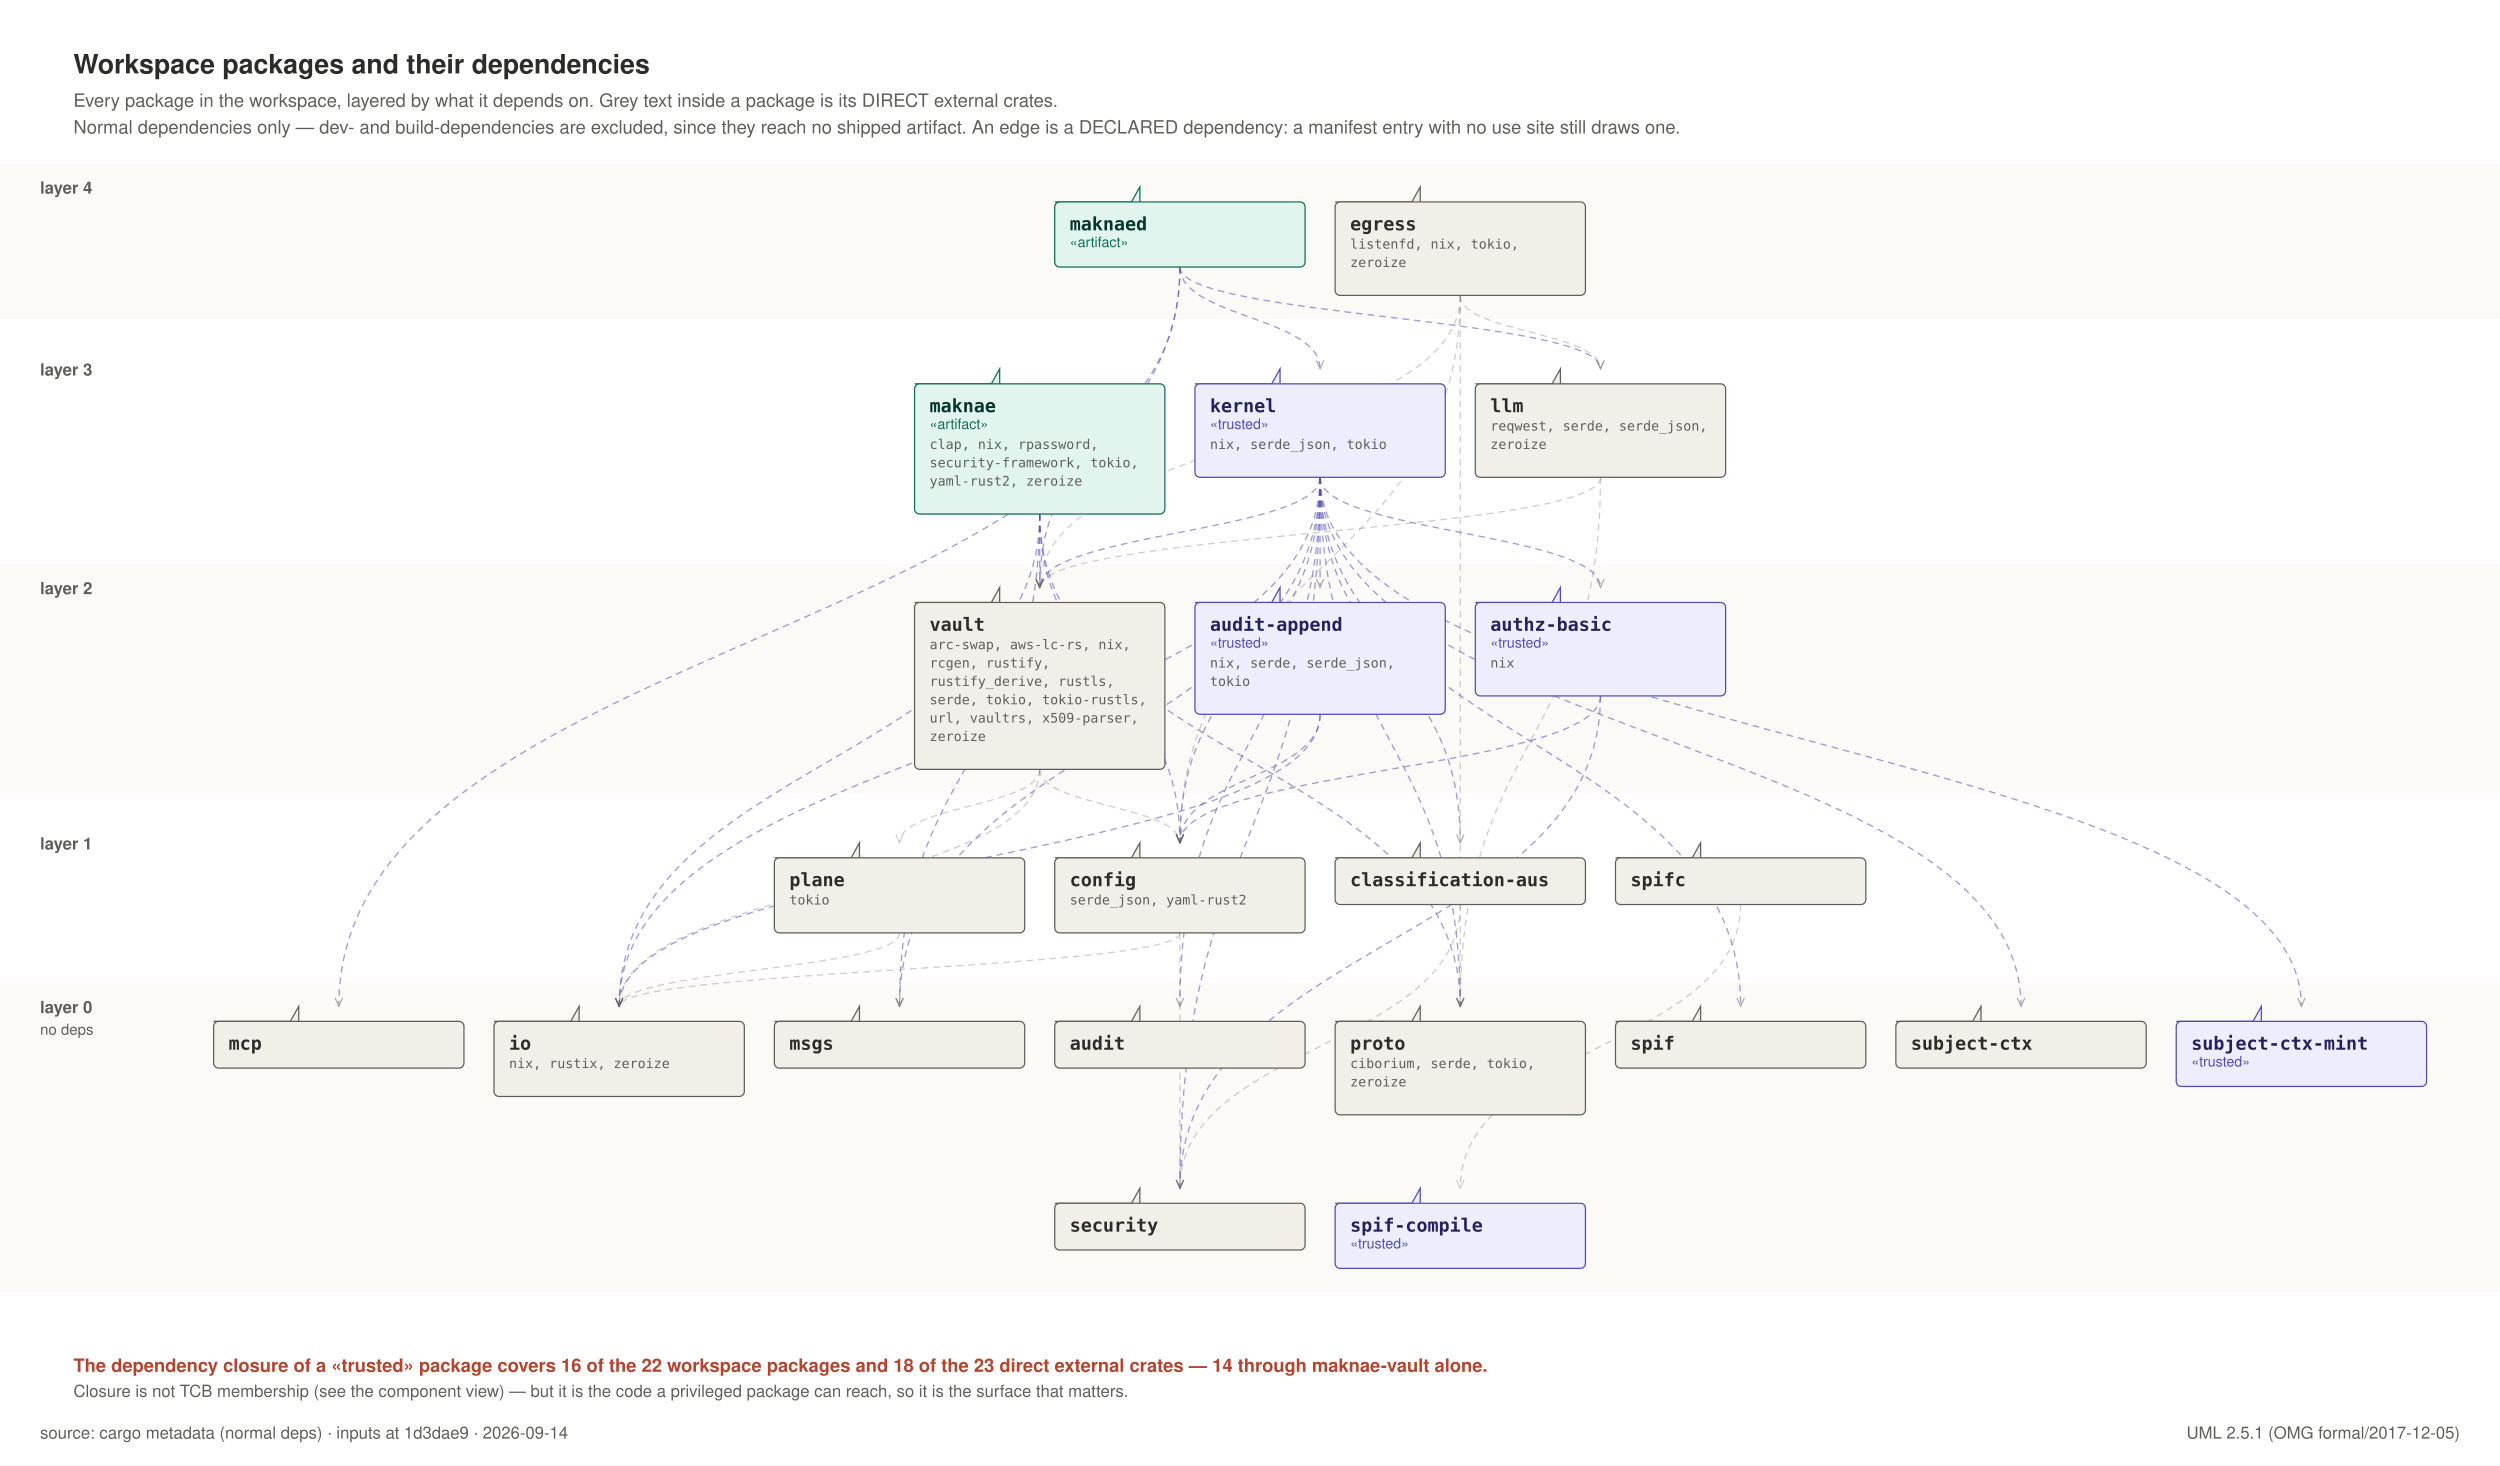
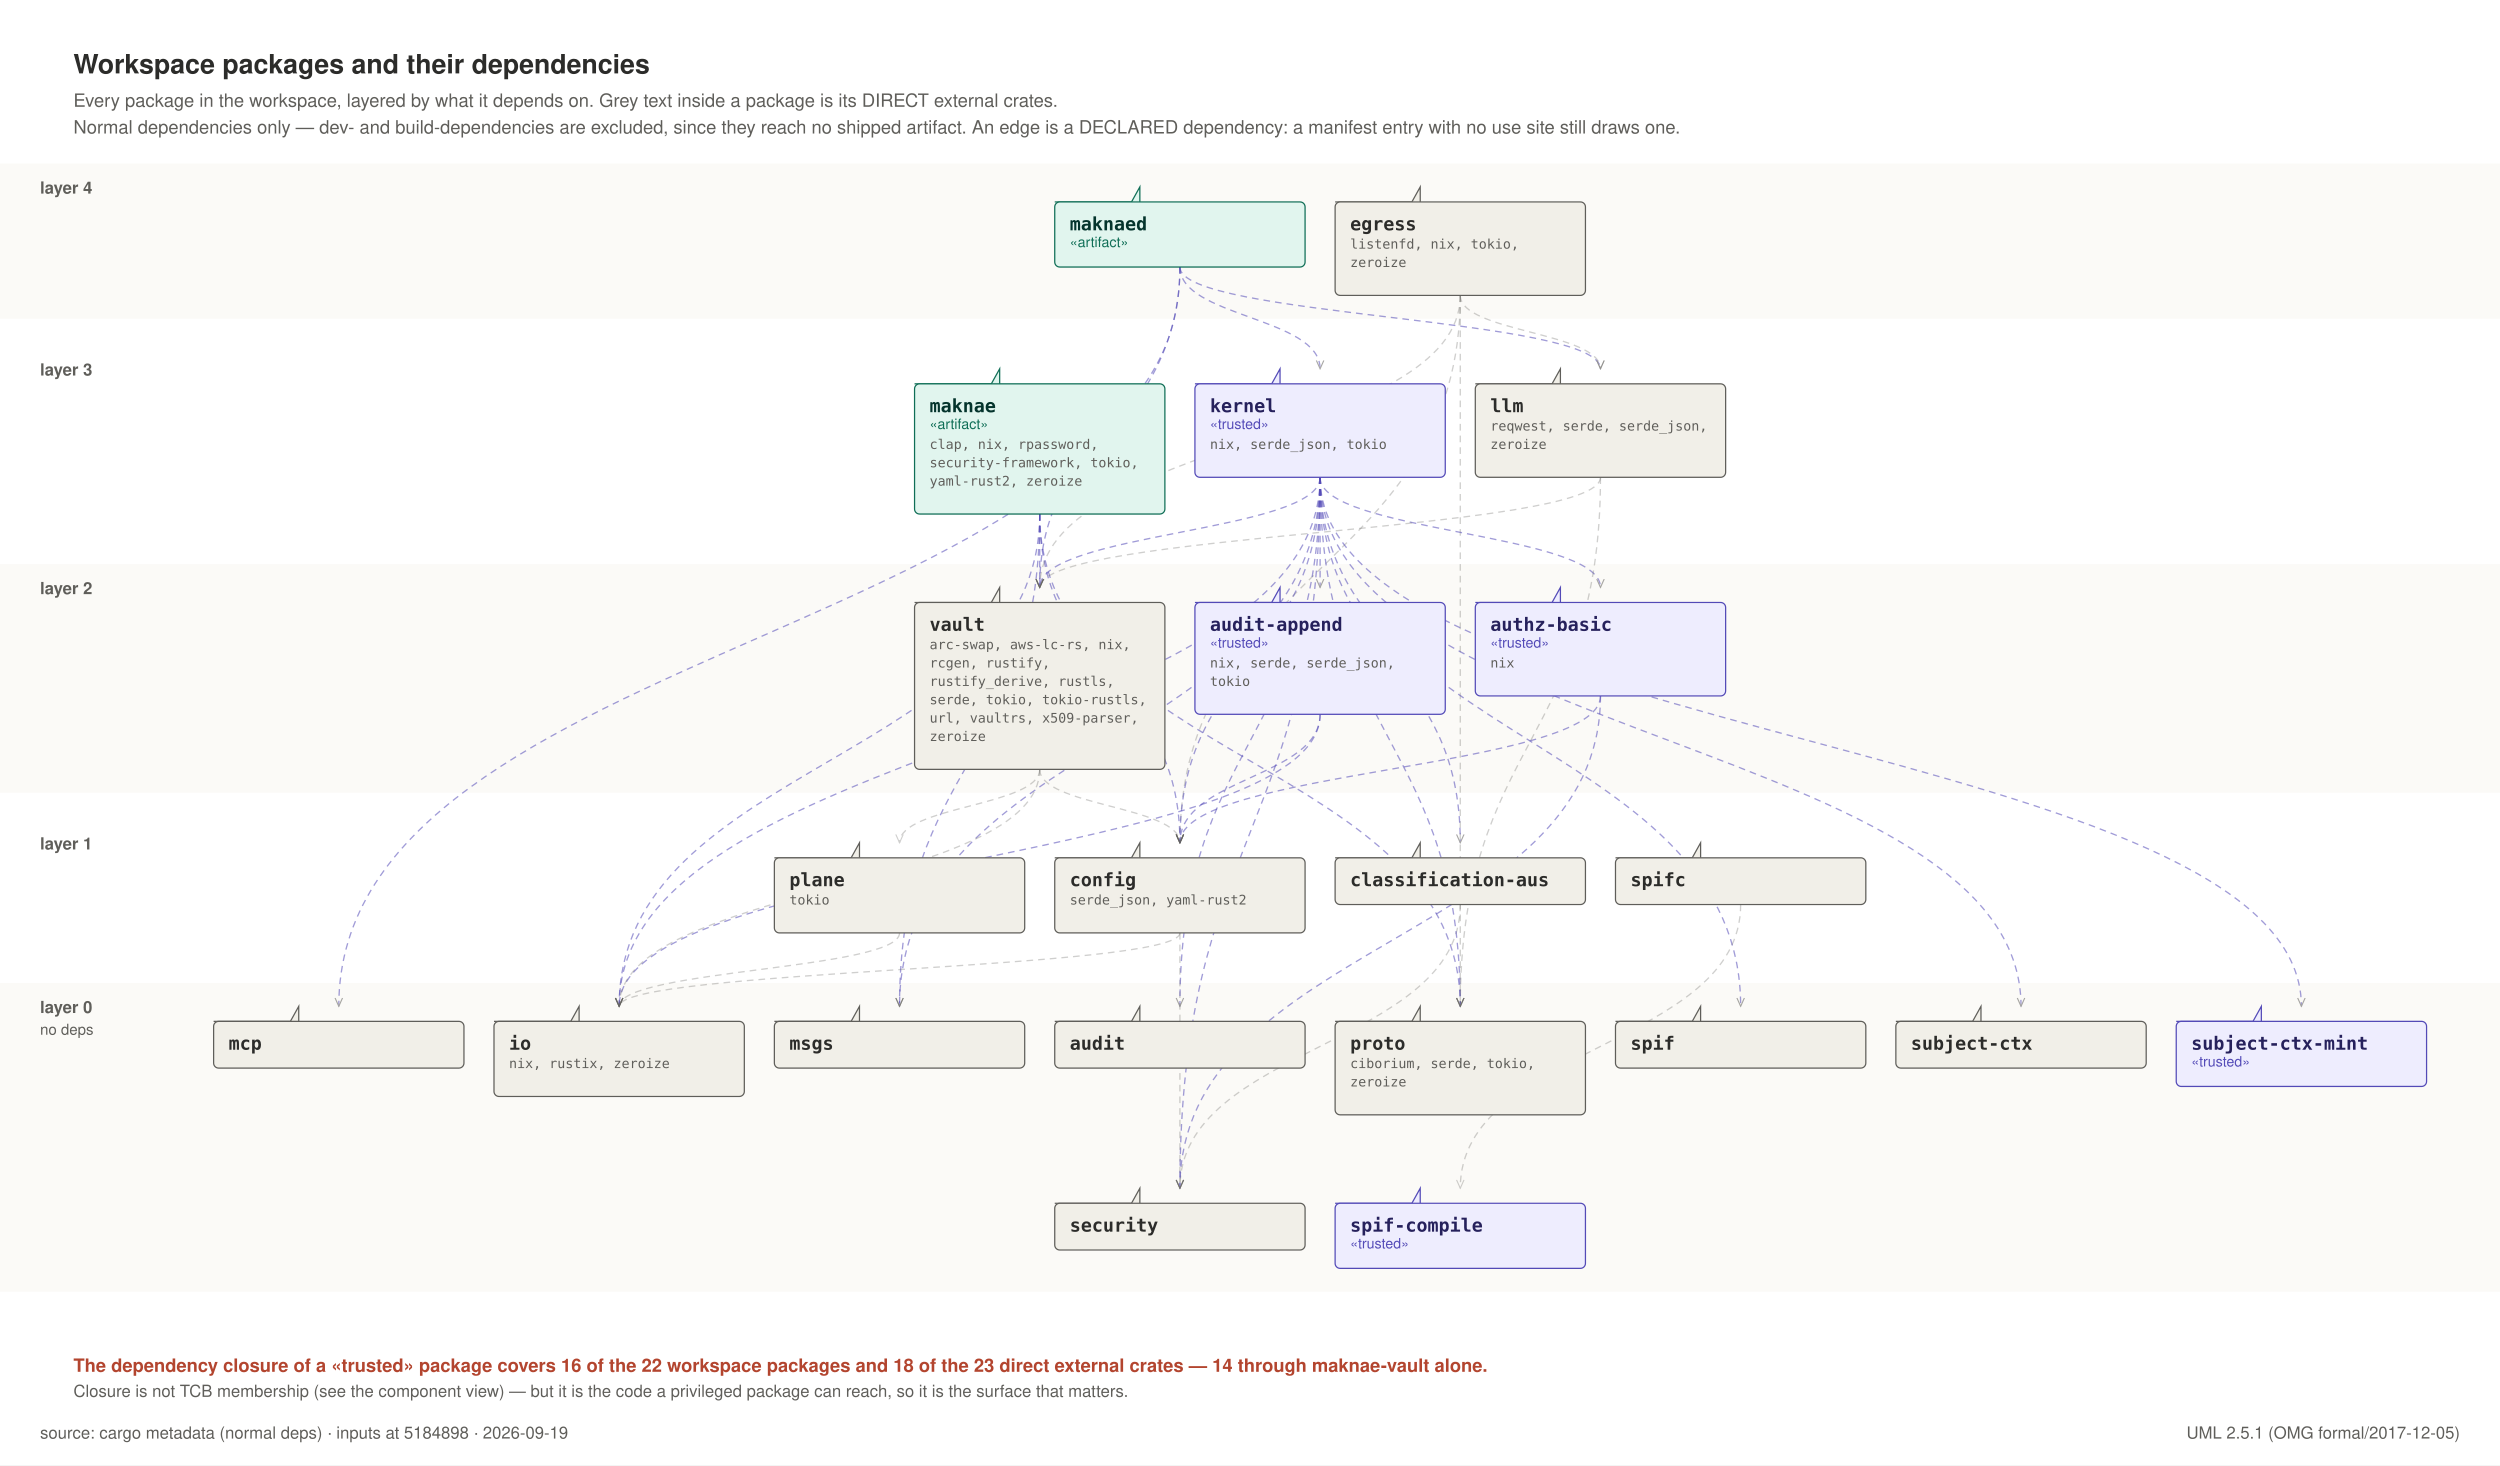
<svg xmlns="http://www.w3.org/2000/svg" width="1498" height="878" viewBox="0 0 1498 878" role="img">
  <rect x="0" y="0" width="1498" height="878" fill="#FFFFFF" />
  <text x="44" y="44" text-anchor="start" font-family="Helvetica, Arial, sans-serif" font-size="16" font-weight="600" fill="#2C2C2A">Workspace packages and their dependencies</text>
  <text x="44" y="64" text-anchor="start" font-family="Helvetica, Arial, sans-serif" font-size="11" font-weight="400" fill="#5F5E5A">Every package in the workspace, layered by what it depends on. Grey text inside a package is its DIRECT external crates.</text>
  <text x="44" y="80" text-anchor="start" font-family="Helvetica, Arial, sans-serif" font-size="11" font-weight="400" fill="#5F5E5A">Normal dependencies only — dev- and build-dependencies are excluded, since they reach no shipped artifact. An edge is a DECLARED dependency: a manifest entry with no use site still draws one.</text>
  <rect x="0" y="98" width="1498" height="93" fill="#FBFAF7" />
  <text x="24" y="116" text-anchor="start" font-family="Helvetica, Arial, sans-serif" font-size="10" font-weight="600" fill="#5F5E5A">layer 4</text>
  <rect x="0" y="207" width="1498" height="115" fill="#FFFFFF" />
  <text x="24" y="225" text-anchor="start" font-family="Helvetica, Arial, sans-serif" font-size="10" font-weight="600" fill="#5F5E5A">layer 3</text>
  <rect x="0" y="338" width="1498" height="137" fill="#FBFAF7" />
  <text x="24" y="356" text-anchor="start" font-family="Helvetica, Arial, sans-serif" font-size="10" font-weight="600" fill="#5F5E5A">layer 2</text>
  <rect x="0" y="491" width="1498" height="82" fill="#FFFFFF" />
  <text x="24" y="509" text-anchor="start" font-family="Helvetica, Arial, sans-serif" font-size="10" font-weight="600" fill="#5F5E5A">layer 1</text>
  <rect x="0" y="589" width="1498" height="185" fill="#FBFAF7" />
  <text x="24" y="607" text-anchor="start" font-family="Helvetica, Arial, sans-serif" font-size="10" font-weight="600" fill="#5F5E5A">layer 0</text>
  <text x="24" y="620" text-anchor="start" font-family="Helvetica, Arial, sans-serif" font-size="9" font-weight="400" fill="#5F5E5A">no deps</text>
  <defs>
    <marker id="dep" viewBox="0 0 10 10" refX="9" refY="5" markerWidth="7" markerHeight="7" orient="auto-start-reverse">
      <path d="M 0 1 L 9 5 L 0 9" fill="none" stroke="#5F5E5A" stroke-width="1.2" />
    </marker>
  </defs>
  <path d="M 623 308 C 623 406 707 406 707 505" fill="none" stroke="#534AB7" stroke-width="0.8" stroke-dasharray="4 3" opacity="0.55" marker-end="url(#dep)" />
  <path d="M 623 308 C 623 456 371 456 371 603" fill="none" stroke="#534AB7" stroke-width="0.8" stroke-dasharray="4 3" opacity="0.55" marker-end="url(#dep)" />
  <path d="M 623 308 C 623 456 539 456 539 603" fill="none" stroke="#534AB7" stroke-width="0.8" stroke-dasharray="4 3" opacity="0.55" marker-end="url(#dep)" />
  <path d="M 623 308 C 623 456 875 456 875 603" fill="none" stroke="#534AB7" stroke-width="0.8" stroke-dasharray="4 3" opacity="0.55" marker-end="url(#dep)" />
  <path d="M 623 308 C 623 330 623 330 623 352" fill="none" stroke="#534AB7" stroke-width="0.8" stroke-dasharray="4 3" opacity="0.55" marker-end="url(#dep)" />
  <path d="M 791 428 C 791 466 707 466 707 505" fill="none" stroke="#534AB7" stroke-width="0.8" stroke-dasharray="4 3" opacity="0.55" marker-end="url(#dep)" />
  <path d="M 791 428 C 791 516 371 516 371 603" fill="none" stroke="#534AB7" stroke-width="0.8" stroke-dasharray="4 3" opacity="0.55" marker-end="url(#dep)" />
  <path d="M 959 417 C 959 461 707 461 707 505" fill="none" stroke="#534AB7" stroke-width="0.8" stroke-dasharray="4 3" opacity="0.55" marker-end="url(#dep)" />
  <path d="M 959 417 C 959 564 707 564 707 712" fill="none" stroke="#534AB7" stroke-width="0.8" stroke-dasharray="4 3" opacity="0.55" marker-end="url(#dep)" />
  <path d="M 875 542 C 875 627 707 627 707 712" fill="none" stroke="#5F5E5A" stroke-width="0.8" stroke-dasharray="4 3" opacity="0.3" marker-end="url(#dep)" />
  <path d="M 707 559 C 707 581 371 581 371 603" fill="none" stroke="#5F5E5A" stroke-width="0.8" stroke-dasharray="4 3" opacity="0.3" marker-end="url(#dep)" />
  <path d="M 707 559 C 707 636 707 636 707 712" fill="none" stroke="#5F5E5A" stroke-width="0.8" stroke-dasharray="4 3" opacity="0.3" marker-end="url(#dep)" />
  <path d="M 875 177 C 875 341 707 341 707 505" fill="none" stroke="#5F5E5A" stroke-width="0.8" stroke-dasharray="4 3" opacity="0.3" marker-end="url(#dep)" />
  <path d="M 875 177 C 875 199 959 199 959 221" fill="none" stroke="#5F5E5A" stroke-width="0.8" stroke-dasharray="4 3" opacity="0.3" marker-end="url(#dep)" />
  <path d="M 875 177 C 875 390 875 390 875 603" fill="none" stroke="#5F5E5A" stroke-width="0.8" stroke-dasharray="4 3" opacity="0.3" marker-end="url(#dep)" />
  <path d="M 875 177 C 875 264 623 264 623 352" fill="none" stroke="#5F5E5A" stroke-width="0.8" stroke-dasharray="4 3" opacity="0.3" marker-end="url(#dep)" />
  <path d="M 791 286 C 791 444 707 444 707 603" fill="none" stroke="#534AB7" stroke-width="0.8" stroke-dasharray="4 3" opacity="0.55" marker-end="url(#dep)" />
  <path d="M 791 286 C 791 319 791 319 791 352" fill="none" stroke="#534AB7" stroke-width="0.8" stroke-dasharray="4 3" opacity="0.55" marker-end="url(#dep)" />
  <path d="M 791 286 C 791 319 959 319 959 352" fill="none" stroke="#534AB7" stroke-width="0.8" stroke-dasharray="4 3" opacity="0.55" marker-end="url(#dep)" />
  <path d="M 791 286 C 791 396 875 396 875 505" fill="none" stroke="#534AB7" stroke-width="0.8" stroke-dasharray="4 3" opacity="0.55" marker-end="url(#dep)" />
  <path d="M 791 286 C 791 396 707 396 707 505" fill="none" stroke="#534AB7" stroke-width="0.8" stroke-dasharray="4 3" opacity="0.55" marker-end="url(#dep)" />
  <path d="M 791 286 C 791 444 371 444 371 603" fill="none" stroke="#534AB7" stroke-width="0.8" stroke-dasharray="4 3" opacity="0.55" marker-end="url(#dep)" />
  <path d="M 791 286 C 791 444 539 444 539 603" fill="none" stroke="#534AB7" stroke-width="0.8" stroke-dasharray="4 3" opacity="0.55" marker-end="url(#dep)" />
  <path d="M 791 286 C 791 444 875 444 875 603" fill="none" stroke="#534AB7" stroke-width="0.8" stroke-dasharray="4 3" opacity="0.55" marker-end="url(#dep)" />
  <path d="M 791 286 C 791 499 707 499 707 712" fill="none" stroke="#534AB7" stroke-width="0.8" stroke-dasharray="4 3" opacity="0.55" marker-end="url(#dep)" />
  <path d="M 791 286 C 791 444 1043 444 1043 603" fill="none" stroke="#534AB7" stroke-width="0.8" stroke-dasharray="4 3" opacity="0.55" marker-end="url(#dep)" />
  <path d="M 791 286 C 791 444 1211 444 1211 603" fill="none" stroke="#534AB7" stroke-width="0.8" stroke-dasharray="4 3" opacity="0.55" marker-end="url(#dep)" />
  <path d="M 791 286 C 791 444 1379 444 1379 603" fill="none" stroke="#534AB7" stroke-width="0.8" stroke-dasharray="4 3" opacity="0.55" marker-end="url(#dep)" />
  <path d="M 791 286 C 791 319 623 319 623 352" fill="none" stroke="#534AB7" stroke-width="0.8" stroke-dasharray="4 3" opacity="0.55" marker-end="url(#dep)" />
  <path d="M 959 286 C 959 444 875 444 875 603" fill="none" stroke="#5F5E5A" stroke-width="0.8" stroke-dasharray="4 3" opacity="0.3" marker-end="url(#dep)" />
  <path d="M 959 286 C 959 319 623 319 623 352" fill="none" stroke="#5F5E5A" stroke-width="0.8" stroke-dasharray="4 3" opacity="0.3" marker-end="url(#dep)" />
  <path d="M 539 559 C 539 581 371 581 371 603" fill="none" stroke="#5F5E5A" stroke-width="0.8" stroke-dasharray="4 3" opacity="0.3" marker-end="url(#dep)" />
  <path d="M 1043 542 C 1043 627 875 627 875 712" fill="none" stroke="#5F5E5A" stroke-width="0.8" stroke-dasharray="4 3" opacity="0.3" marker-end="url(#dep)" />
  <path d="M 623 461 C 623 483 707 483 707 505" fill="none" stroke="#5F5E5A" stroke-width="0.8" stroke-dasharray="4 3" opacity="0.3" marker-end="url(#dep)" />
  <path d="M 623 461 C 623 532 371 532 371 603" fill="none" stroke="#5F5E5A" stroke-width="0.8" stroke-dasharray="4 3" opacity="0.3" marker-end="url(#dep)" />
  <path d="M 623 461 C 623 483 539 483 539 505" fill="none" stroke="#5F5E5A" stroke-width="0.8" stroke-dasharray="4 3" opacity="0.3" marker-end="url(#dep)" />
  <path d="M 707 160 C 707 190 791 190 791 221" fill="none" stroke="#534AB7" stroke-width="0.8" stroke-dasharray="4 3" opacity="0.55" marker-end="url(#dep)" />
  <path d="M 707 160 C 707 190 959 190 959 221" fill="none" stroke="#534AB7" stroke-width="0.8" stroke-dasharray="4 3" opacity="0.55" marker-end="url(#dep)" />
  <path d="M 707 160 C 707 382 203 382 203 603" fill="none" stroke="#534AB7" stroke-width="0.8" stroke-dasharray="4 3" opacity="0.55" marker-end="url(#dep)" />
  <path d="M 707 160 C 707 256 623 256 623 352" fill="none" stroke="#534AB7" stroke-width="0.8" stroke-dasharray="4 3" opacity="0.55" marker-end="url(#dep)" />
  <path d="M 632.0 121 h 46 l 5 -9 h 0 v 9" fill="#E1F5EE" stroke="#0F6E56" stroke-width="0.75" />
  <rect x="632.0" y="121" width="150" height="39" rx="3" fill="#E1F5EE" stroke="#0F6E56" stroke-width="0.75" />
  <text x="641.0" y="138" text-anchor="start" font-family="ui-monospace, SFMono-Regular, Menlo, monospace" font-size="11" font-weight="600" fill="#04342C">maknaed</text>
  <text x="641.0" y="148" text-anchor="start" font-family="Helvetica, Arial, sans-serif" font-size="8.5" font-weight="400" fill="#0F6E56">«artifact»</text>
  <path d="M 800.0 121 h 46 l 5 -9 h 0 v 9" fill="#F1EFE8" stroke="#5F5E5A" stroke-width="0.75" />
  <rect x="800.0" y="121" width="150" height="56" rx="3" fill="#F1EFE8" stroke="#5F5E5A" stroke-width="0.75" />
  <text x="809.0" y="138" text-anchor="start" font-family="ui-monospace, SFMono-Regular, Menlo, monospace" font-size="11" font-weight="600" fill="#2C2C2A">egress</text>
  <text x="809.0" y="149" text-anchor="start" font-family="ui-monospace, SFMono-Regular, Menlo, monospace" font-size="8" font-weight="400" fill="#5F5E5A">listenfd, nix, tokio,</text>
  <text x="809.0" y="160" text-anchor="start" font-family="ui-monospace, SFMono-Regular, Menlo, monospace" font-size="8" font-weight="400" fill="#5F5E5A">zeroize</text>
  <path d="M 548.0 230 h 46 l 5 -9 h 0 v 9" fill="#E1F5EE" stroke="#0F6E56" stroke-width="0.75" />
  <rect x="548.0" y="230" width="150" height="78" rx="3" fill="#E1F5EE" stroke="#0F6E56" stroke-width="0.75" />
  <text x="557.0" y="247" text-anchor="start" font-family="ui-monospace, SFMono-Regular, Menlo, monospace" font-size="11" font-weight="600" fill="#04342C">maknae</text>
  <text x="557.0" y="257" text-anchor="start" font-family="Helvetica, Arial, sans-serif" font-size="8.5" font-weight="400" fill="#0F6E56">«artifact»</text>
  <text x="557.0" y="269" text-anchor="start" font-family="ui-monospace, SFMono-Regular, Menlo, monospace" font-size="8" font-weight="400" fill="#5F5E5A">clap, nix, rpassword,</text>
  <text x="557.0" y="280" text-anchor="start" font-family="ui-monospace, SFMono-Regular, Menlo, monospace" font-size="8" font-weight="400" fill="#5F5E5A">security-framework, tokio,</text>
  <text x="557.0" y="291" text-anchor="start" font-family="ui-monospace, SFMono-Regular, Menlo, monospace" font-size="8" font-weight="400" fill="#5F5E5A">yaml-rust2, zeroize</text>
  <path d="M 716.0 230 h 46 l 5 -9 h 0 v 9" fill="#EEEDFE" stroke="#534AB7" stroke-width="0.75" />
  <rect x="716.0" y="230" width="150" height="56" rx="3" fill="#EEEDFE" stroke="#534AB7" stroke-width="0.75" />
  <text x="725.0" y="247" text-anchor="start" font-family="ui-monospace, SFMono-Regular, Menlo, monospace" font-size="11" font-weight="600" fill="#26215C">kernel</text>
  <text x="725.0" y="257" text-anchor="start" font-family="Helvetica, Arial, sans-serif" font-size="8.5" font-weight="400" fill="#534AB7">«trusted»</text>
  <text x="725.0" y="269" text-anchor="start" font-family="ui-monospace, SFMono-Regular, Menlo, monospace" font-size="8" font-weight="400" fill="#5F5E5A">nix, serde_json, tokio</text>
  <path d="M 884.0 230 h 46 l 5 -9 h 0 v 9" fill="#F1EFE8" stroke="#5F5E5A" stroke-width="0.75" />
  <rect x="884.0" y="230" width="150" height="56" rx="3" fill="#F1EFE8" stroke="#5F5E5A" stroke-width="0.75" />
  <text x="893.0" y="247" text-anchor="start" font-family="ui-monospace, SFMono-Regular, Menlo, monospace" font-size="11" font-weight="600" fill="#2C2C2A">llm</text>
  <text x="893.0" y="258" text-anchor="start" font-family="ui-monospace, SFMono-Regular, Menlo, monospace" font-size="8" font-weight="400" fill="#5F5E5A">reqwest, serde, serde_json,</text>
  <text x="893.0" y="269" text-anchor="start" font-family="ui-monospace, SFMono-Regular, Menlo, monospace" font-size="8" font-weight="400" fill="#5F5E5A">zeroize</text>
  <path d="M 548.0 361 h 46 l 5 -9 h 0 v 9" fill="#F1EFE8" stroke="#5F5E5A" stroke-width="0.75" />
  <rect x="548.0" y="361" width="150" height="100" rx="3" fill="#F1EFE8" stroke="#5F5E5A" stroke-width="0.75" />
  <text x="557.0" y="378" text-anchor="start" font-family="ui-monospace, SFMono-Regular, Menlo, monospace" font-size="11" font-weight="600" fill="#2C2C2A">vault</text>
  <text x="557.0" y="389" text-anchor="start" font-family="ui-monospace, SFMono-Regular, Menlo, monospace" font-size="8" font-weight="400" fill="#5F5E5A">arc-swap, aws-lc-rs, nix,</text>
  <text x="557.0" y="400" text-anchor="start" font-family="ui-monospace, SFMono-Regular, Menlo, monospace" font-size="8" font-weight="400" fill="#5F5E5A">rcgen, rustify,</text>
  <text x="557.0" y="411" text-anchor="start" font-family="ui-monospace, SFMono-Regular, Menlo, monospace" font-size="8" font-weight="400" fill="#5F5E5A">rustify_derive, rustls,</text>
  <text x="557.0" y="422" text-anchor="start" font-family="ui-monospace, SFMono-Regular, Menlo, monospace" font-size="8" font-weight="400" fill="#5F5E5A">serde, tokio, tokio-rustls,</text>
  <text x="557.0" y="433" text-anchor="start" font-family="ui-monospace, SFMono-Regular, Menlo, monospace" font-size="8" font-weight="400" fill="#5F5E5A">url, vaultrs, x509-parser,</text>
  <text x="557.0" y="444" text-anchor="start" font-family="ui-monospace, SFMono-Regular, Menlo, monospace" font-size="8" font-weight="400" fill="#5F5E5A">zeroize</text>
  <path d="M 716.0 361 h 46 l 5 -9 h 0 v 9" fill="#EEEDFE" stroke="#534AB7" stroke-width="0.75" />
  <rect x="716.0" y="361" width="150" height="67" rx="3" fill="#EEEDFE" stroke="#534AB7" stroke-width="0.75" />
  <text x="725.0" y="378" text-anchor="start" font-family="ui-monospace, SFMono-Regular, Menlo, monospace" font-size="11" font-weight="600" fill="#26215C">audit-append</text>
  <text x="725.0" y="388" text-anchor="start" font-family="Helvetica, Arial, sans-serif" font-size="8.5" font-weight="400" fill="#534AB7">«trusted»</text>
  <text x="725.0" y="400" text-anchor="start" font-family="ui-monospace, SFMono-Regular, Menlo, monospace" font-size="8" font-weight="400" fill="#5F5E5A">nix, serde, serde_json,</text>
  <text x="725.0" y="411" text-anchor="start" font-family="ui-monospace, SFMono-Regular, Menlo, monospace" font-size="8" font-weight="400" fill="#5F5E5A">tokio</text>
  <path d="M 884.0 361 h 46 l 5 -9 h 0 v 9" fill="#EEEDFE" stroke="#534AB7" stroke-width="0.75" />
  <rect x="884.0" y="361" width="150" height="56" rx="3" fill="#EEEDFE" stroke="#534AB7" stroke-width="0.75" />
  <text x="893.0" y="378" text-anchor="start" font-family="ui-monospace, SFMono-Regular, Menlo, monospace" font-size="11" font-weight="600" fill="#26215C">authz-basic</text>
  <text x="893.0" y="388" text-anchor="start" font-family="Helvetica, Arial, sans-serif" font-size="8.5" font-weight="400" fill="#534AB7">«trusted»</text>
  <text x="893.0" y="400" text-anchor="start" font-family="ui-monospace, SFMono-Regular, Menlo, monospace" font-size="8" font-weight="400" fill="#5F5E5A">nix</text>
  <path d="M 464.0 514 h 46 l 5 -9 h 0 v 9" fill="#F1EFE8" stroke="#5F5E5A" stroke-width="0.75" />
  <rect x="464.0" y="514" width="150" height="45" rx="3" fill="#F1EFE8" stroke="#5F5E5A" stroke-width="0.75" />
  <text x="473.0" y="531" text-anchor="start" font-family="ui-monospace, SFMono-Regular, Menlo, monospace" font-size="11" font-weight="600" fill="#2C2C2A">plane</text>
  <text x="473.0" y="542" text-anchor="start" font-family="ui-monospace, SFMono-Regular, Menlo, monospace" font-size="8" font-weight="400" fill="#5F5E5A">tokio</text>
  <path d="M 632.0 514 h 46 l 5 -9 h 0 v 9" fill="#F1EFE8" stroke="#5F5E5A" stroke-width="0.75" />
  <rect x="632.0" y="514" width="150" height="45" rx="3" fill="#F1EFE8" stroke="#5F5E5A" stroke-width="0.75" />
  <text x="641.0" y="531" text-anchor="start" font-family="ui-monospace, SFMono-Regular, Menlo, monospace" font-size="11" font-weight="600" fill="#2C2C2A">config</text>
  <text x="641.0" y="542" text-anchor="start" font-family="ui-monospace, SFMono-Regular, Menlo, monospace" font-size="8" font-weight="400" fill="#5F5E5A">serde_json, yaml-rust2</text>
  <path d="M 800.0 514 h 46 l 5 -9 h 0 v 9" fill="#F1EFE8" stroke="#5F5E5A" stroke-width="0.75" />
  <rect x="800.0" y="514" width="150" height="28" rx="3" fill="#F1EFE8" stroke="#5F5E5A" stroke-width="0.75" />
  <text x="809.0" y="531" text-anchor="start" font-family="ui-monospace, SFMono-Regular, Menlo, monospace" font-size="11" font-weight="600" fill="#2C2C2A">classification-aus</text>
  <path d="M 968.0 514 h 46 l 5 -9 h 0 v 9" fill="#F1EFE8" stroke="#5F5E5A" stroke-width="0.75" />
  <rect x="968.0" y="514" width="150" height="28" rx="3" fill="#F1EFE8" stroke="#5F5E5A" stroke-width="0.75" />
  <text x="977.0" y="531" text-anchor="start" font-family="ui-monospace, SFMono-Regular, Menlo, monospace" font-size="11" font-weight="600" fill="#2C2C2A">spifc</text>
  <path d="M 128.0 612 h 46 l 5 -9 h 0 v 9" fill="#F1EFE8" stroke="#5F5E5A" stroke-width="0.75" />
  <rect x="128.0" y="612" width="150" height="28" rx="3" fill="#F1EFE8" stroke="#5F5E5A" stroke-width="0.75" />
  <text x="137.0" y="629" text-anchor="start" font-family="ui-monospace, SFMono-Regular, Menlo, monospace" font-size="11" font-weight="600" fill="#2C2C2A">mcp</text>
  <path d="M 296.0 612 h 46 l 5 -9 h 0 v 9" fill="#F1EFE8" stroke="#5F5E5A" stroke-width="0.75" />
  <rect x="296.0" y="612" width="150" height="45" rx="3" fill="#F1EFE8" stroke="#5F5E5A" stroke-width="0.75" />
  <text x="305.0" y="629" text-anchor="start" font-family="ui-monospace, SFMono-Regular, Menlo, monospace" font-size="11" font-weight="600" fill="#2C2C2A">io</text>
  <text x="305.0" y="640" text-anchor="start" font-family="ui-monospace, SFMono-Regular, Menlo, monospace" font-size="8" font-weight="400" fill="#5F5E5A">nix, rustix, zeroize</text>
  <path d="M 464.0 612 h 46 l 5 -9 h 0 v 9" fill="#F1EFE8" stroke="#5F5E5A" stroke-width="0.75" />
  <rect x="464.0" y="612" width="150" height="28" rx="3" fill="#F1EFE8" stroke="#5F5E5A" stroke-width="0.75" />
  <text x="473.0" y="629" text-anchor="start" font-family="ui-monospace, SFMono-Regular, Menlo, monospace" font-size="11" font-weight="600" fill="#2C2C2A">msgs</text>
  <path d="M 632.0 612 h 46 l 5 -9 h 0 v 9" fill="#F1EFE8" stroke="#5F5E5A" stroke-width="0.75" />
  <rect x="632.0" y="612" width="150" height="28" rx="3" fill="#F1EFE8" stroke="#5F5E5A" stroke-width="0.75" />
  <text x="641.0" y="629" text-anchor="start" font-family="ui-monospace, SFMono-Regular, Menlo, monospace" font-size="11" font-weight="600" fill="#2C2C2A">audit</text>
  <path d="M 800.0 612 h 46 l 5 -9 h 0 v 9" fill="#F1EFE8" stroke="#5F5E5A" stroke-width="0.75" />
  <rect x="800.0" y="612" width="150" height="56" rx="3" fill="#F1EFE8" stroke="#5F5E5A" stroke-width="0.75" />
  <text x="809.0" y="629" text-anchor="start" font-family="ui-monospace, SFMono-Regular, Menlo, monospace" font-size="11" font-weight="600" fill="#2C2C2A">proto</text>
  <text x="809.0" y="640" text-anchor="start" font-family="ui-monospace, SFMono-Regular, Menlo, monospace" font-size="8" font-weight="400" fill="#5F5E5A">ciborium, serde, tokio,</text>
  <text x="809.0" y="651" text-anchor="start" font-family="ui-monospace, SFMono-Regular, Menlo, monospace" font-size="8" font-weight="400" fill="#5F5E5A">zeroize</text>
  <path d="M 968.0 612 h 46 l 5 -9 h 0 v 9" fill="#F1EFE8" stroke="#5F5E5A" stroke-width="0.75" />
  <rect x="968.0" y="612" width="150" height="28" rx="3" fill="#F1EFE8" stroke="#5F5E5A" stroke-width="0.75" />
  <text x="977.0" y="629" text-anchor="start" font-family="ui-monospace, SFMono-Regular, Menlo, monospace" font-size="11" font-weight="600" fill="#2C2C2A">spif</text>
  <path d="M 1136.0 612 h 46 l 5 -9 h 0 v 9" fill="#F1EFE8" stroke="#5F5E5A" stroke-width="0.75" />
  <rect x="1136.0" y="612" width="150" height="28" rx="3" fill="#F1EFE8" stroke="#5F5E5A" stroke-width="0.75" />
  <text x="1145.0" y="629" text-anchor="start" font-family="ui-monospace, SFMono-Regular, Menlo, monospace" font-size="11" font-weight="600" fill="#2C2C2A">subject-ctx</text>
  <path d="M 1304.0 612 h 46 l 5 -9 h 0 v 9" fill="#EEEDFE" stroke="#534AB7" stroke-width="0.75" />
  <rect x="1304.0" y="612" width="150" height="39" rx="3" fill="#EEEDFE" stroke="#534AB7" stroke-width="0.75" />
  <text x="1313.0" y="629" text-anchor="start" font-family="ui-monospace, SFMono-Regular, Menlo, monospace" font-size="11" font-weight="600" fill="#26215C">subject-ctx-mint</text>
  <text x="1313.0" y="639" text-anchor="start" font-family="Helvetica, Arial, sans-serif" font-size="8.5" font-weight="400" fill="#534AB7">«trusted»</text>
  <path d="M 632.0 721 h 46 l 5 -9 h 0 v 9" fill="#F1EFE8" stroke="#5F5E5A" stroke-width="0.75" />
  <rect x="632.0" y="721" width="150" height="28" rx="3" fill="#F1EFE8" stroke="#5F5E5A" stroke-width="0.75" />
  <text x="641.0" y="738" text-anchor="start" font-family="ui-monospace, SFMono-Regular, Menlo, monospace" font-size="11" font-weight="600" fill="#2C2C2A">security</text>
  <path d="M 800.0 721 h 46 l 5 -9 h 0 v 9" fill="#EEEDFE" stroke="#534AB7" stroke-width="0.75" />
  <rect x="800.0" y="721" width="150" height="39" rx="3" fill="#EEEDFE" stroke="#534AB7" stroke-width="0.75" />
  <text x="809.0" y="738" text-anchor="start" font-family="ui-monospace, SFMono-Regular, Menlo, monospace" font-size="11" font-weight="600" fill="#26215C">spif-compile</text>
  <text x="809.0" y="748" text-anchor="start" font-family="Helvetica, Arial, sans-serif" font-size="8.5" font-weight="400" fill="#534AB7">«trusted»</text>
  <text x="44" y="822" text-anchor="start" font-family="Helvetica, Arial, sans-serif" font-size="11" font-weight="600" fill="#B3452F">The dependency closure of a «trusted» package covers 16 of the 22 workspace packages and 18 of the 23 direct external crates — 14 through maknae-vault alone.</text>
  <text x="44" y="837" text-anchor="start" font-family="Helvetica, Arial, sans-serif" font-size="10" font-weight="400" fill="#5F5E5A">Closure is not TCB membership (see the component view) — but it is the code a privileged package can reach, so it is the surface that matters.</text>
-   <text x="24" y="862" text-anchor="start" font-family="Helvetica, Arial, sans-serif" font-size="10" font-weight="400" fill="#5F5E5A">source: cargo metadata (normal deps) · inputs at 1d3dae9 · 2026-09-14</text>
+   <text x="24" y="862" text-anchor="start" font-family="Helvetica, Arial, sans-serif" font-size="10" font-weight="400" fill="#5F5E5A">source: cargo metadata (normal deps) · inputs at 5184898 · 2026-09-19</text>
  <text x="1474" y="862" text-anchor="end" font-family="Helvetica, Arial, sans-serif" font-size="10" font-weight="400" fill="#5F5E5A">UML 2.5.1 (OMG formal/2017-12-05)</text>
</svg>
